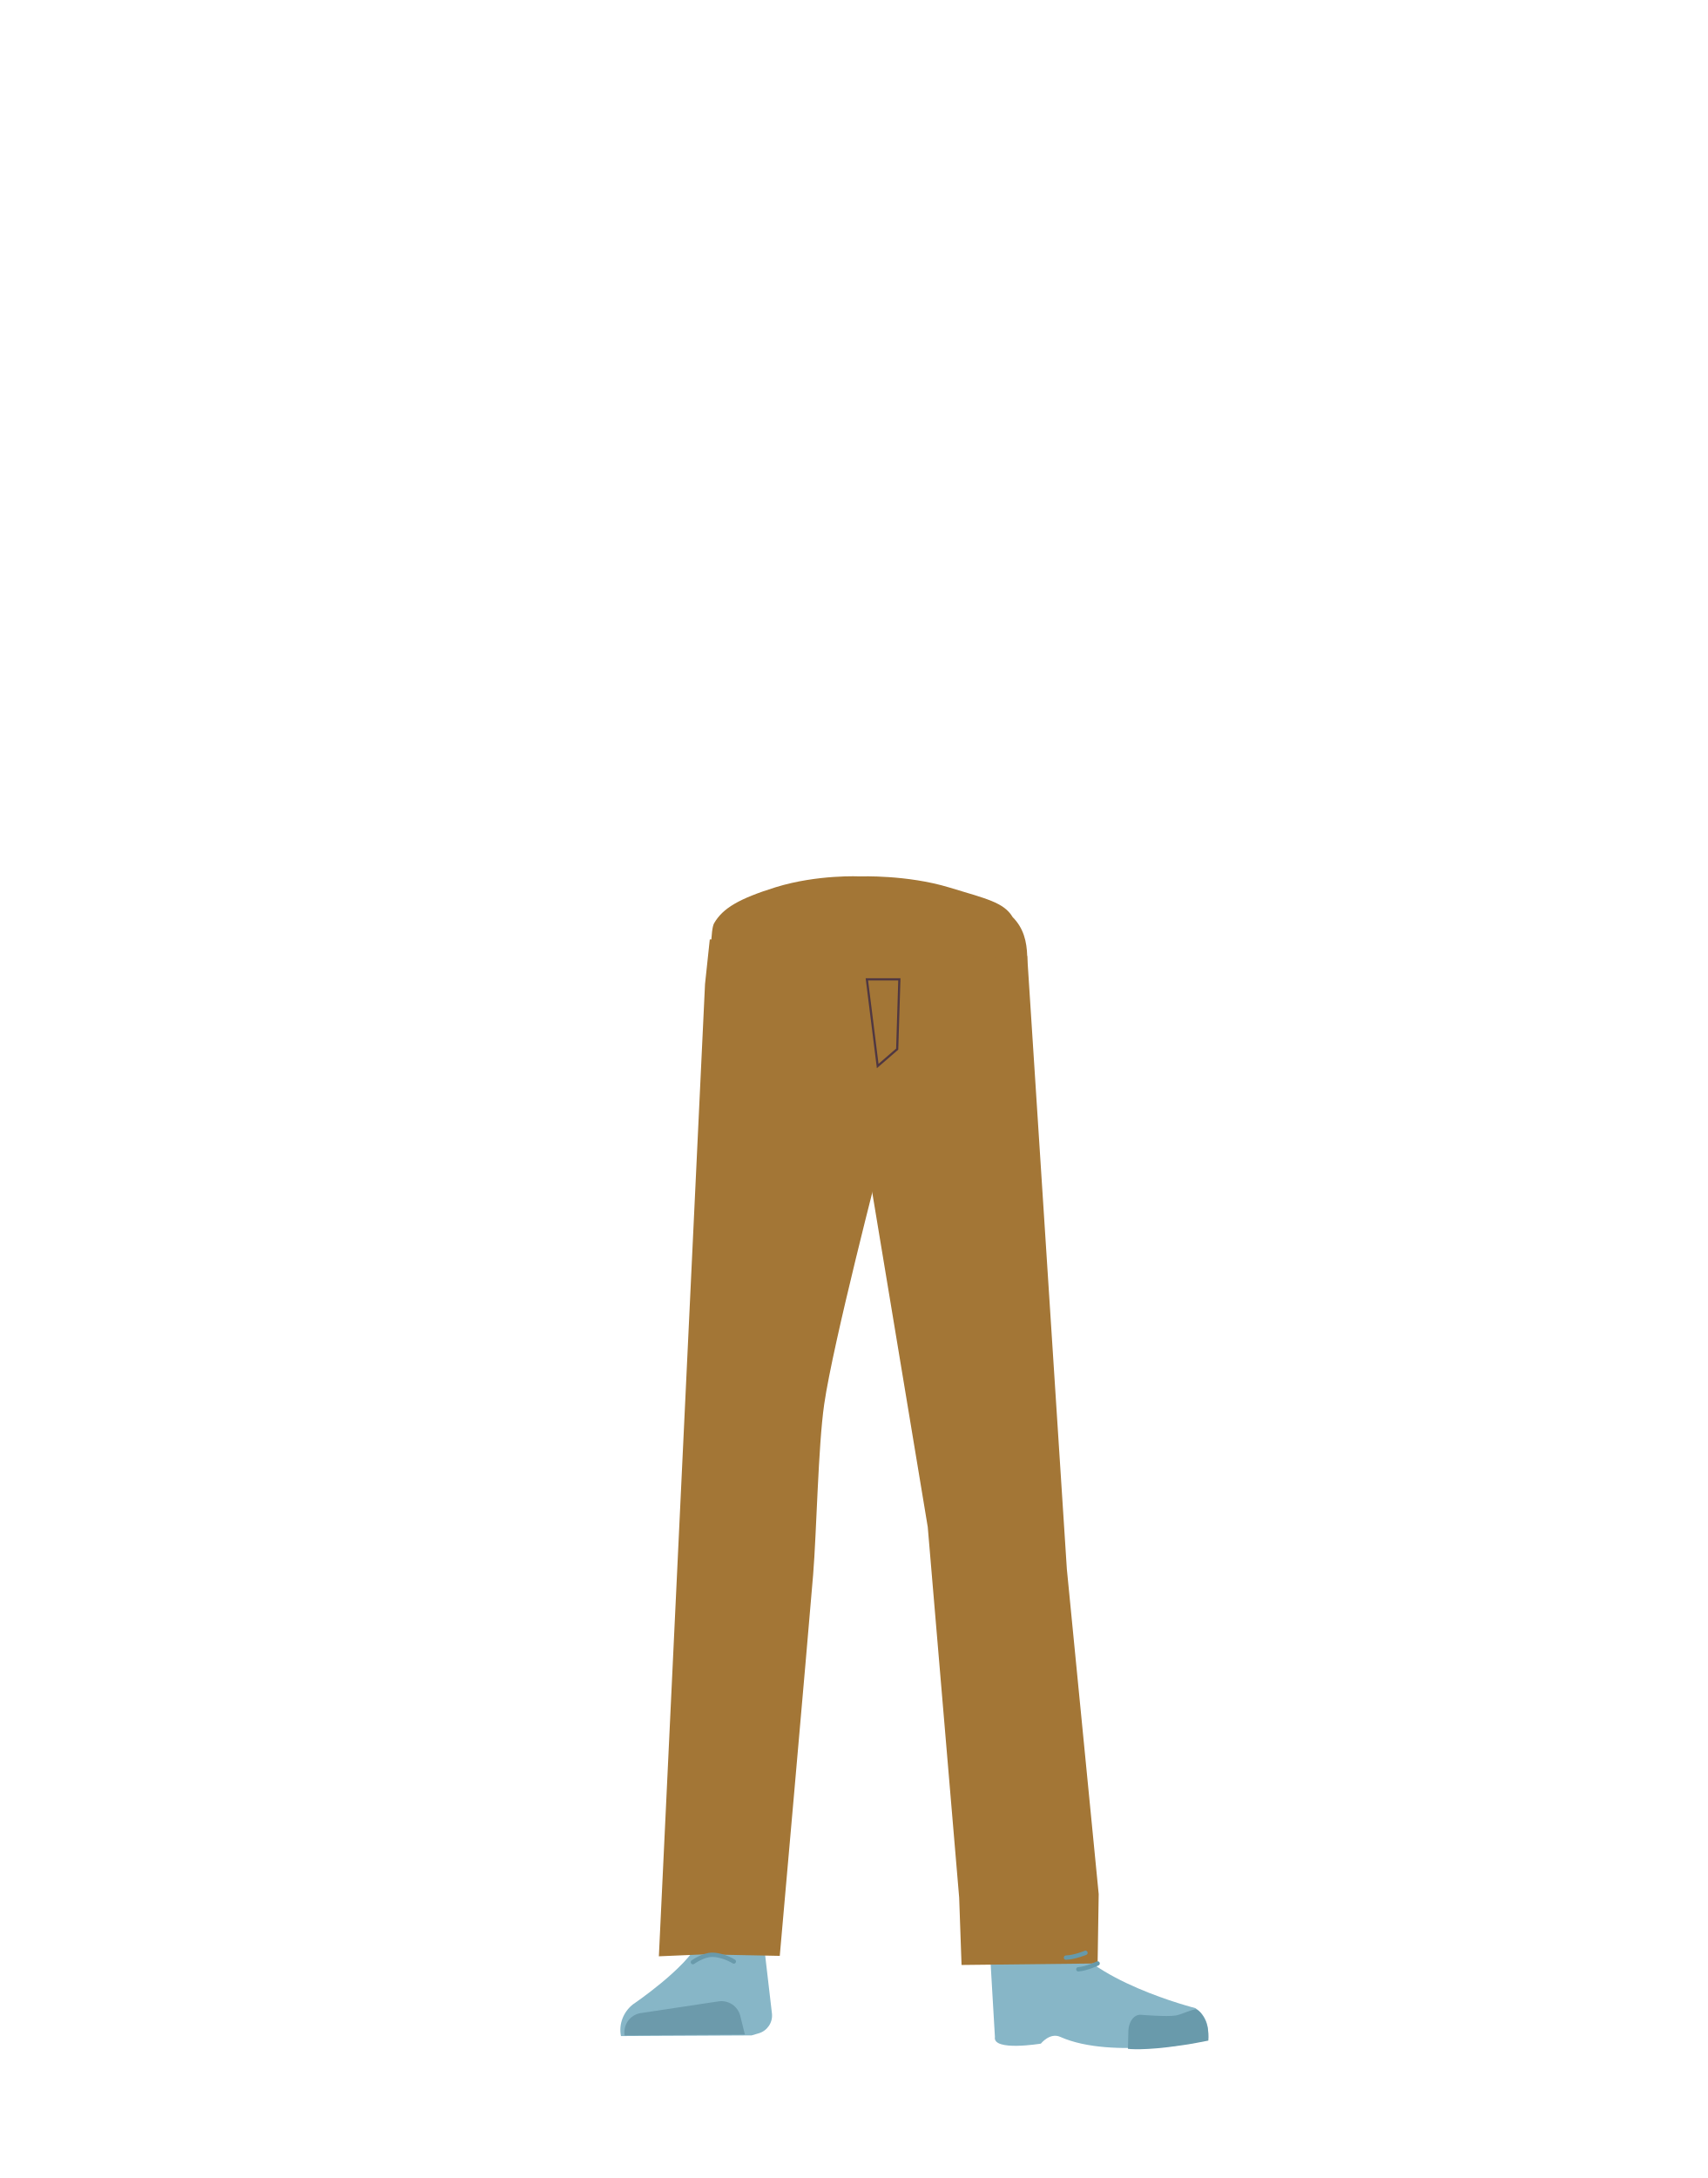
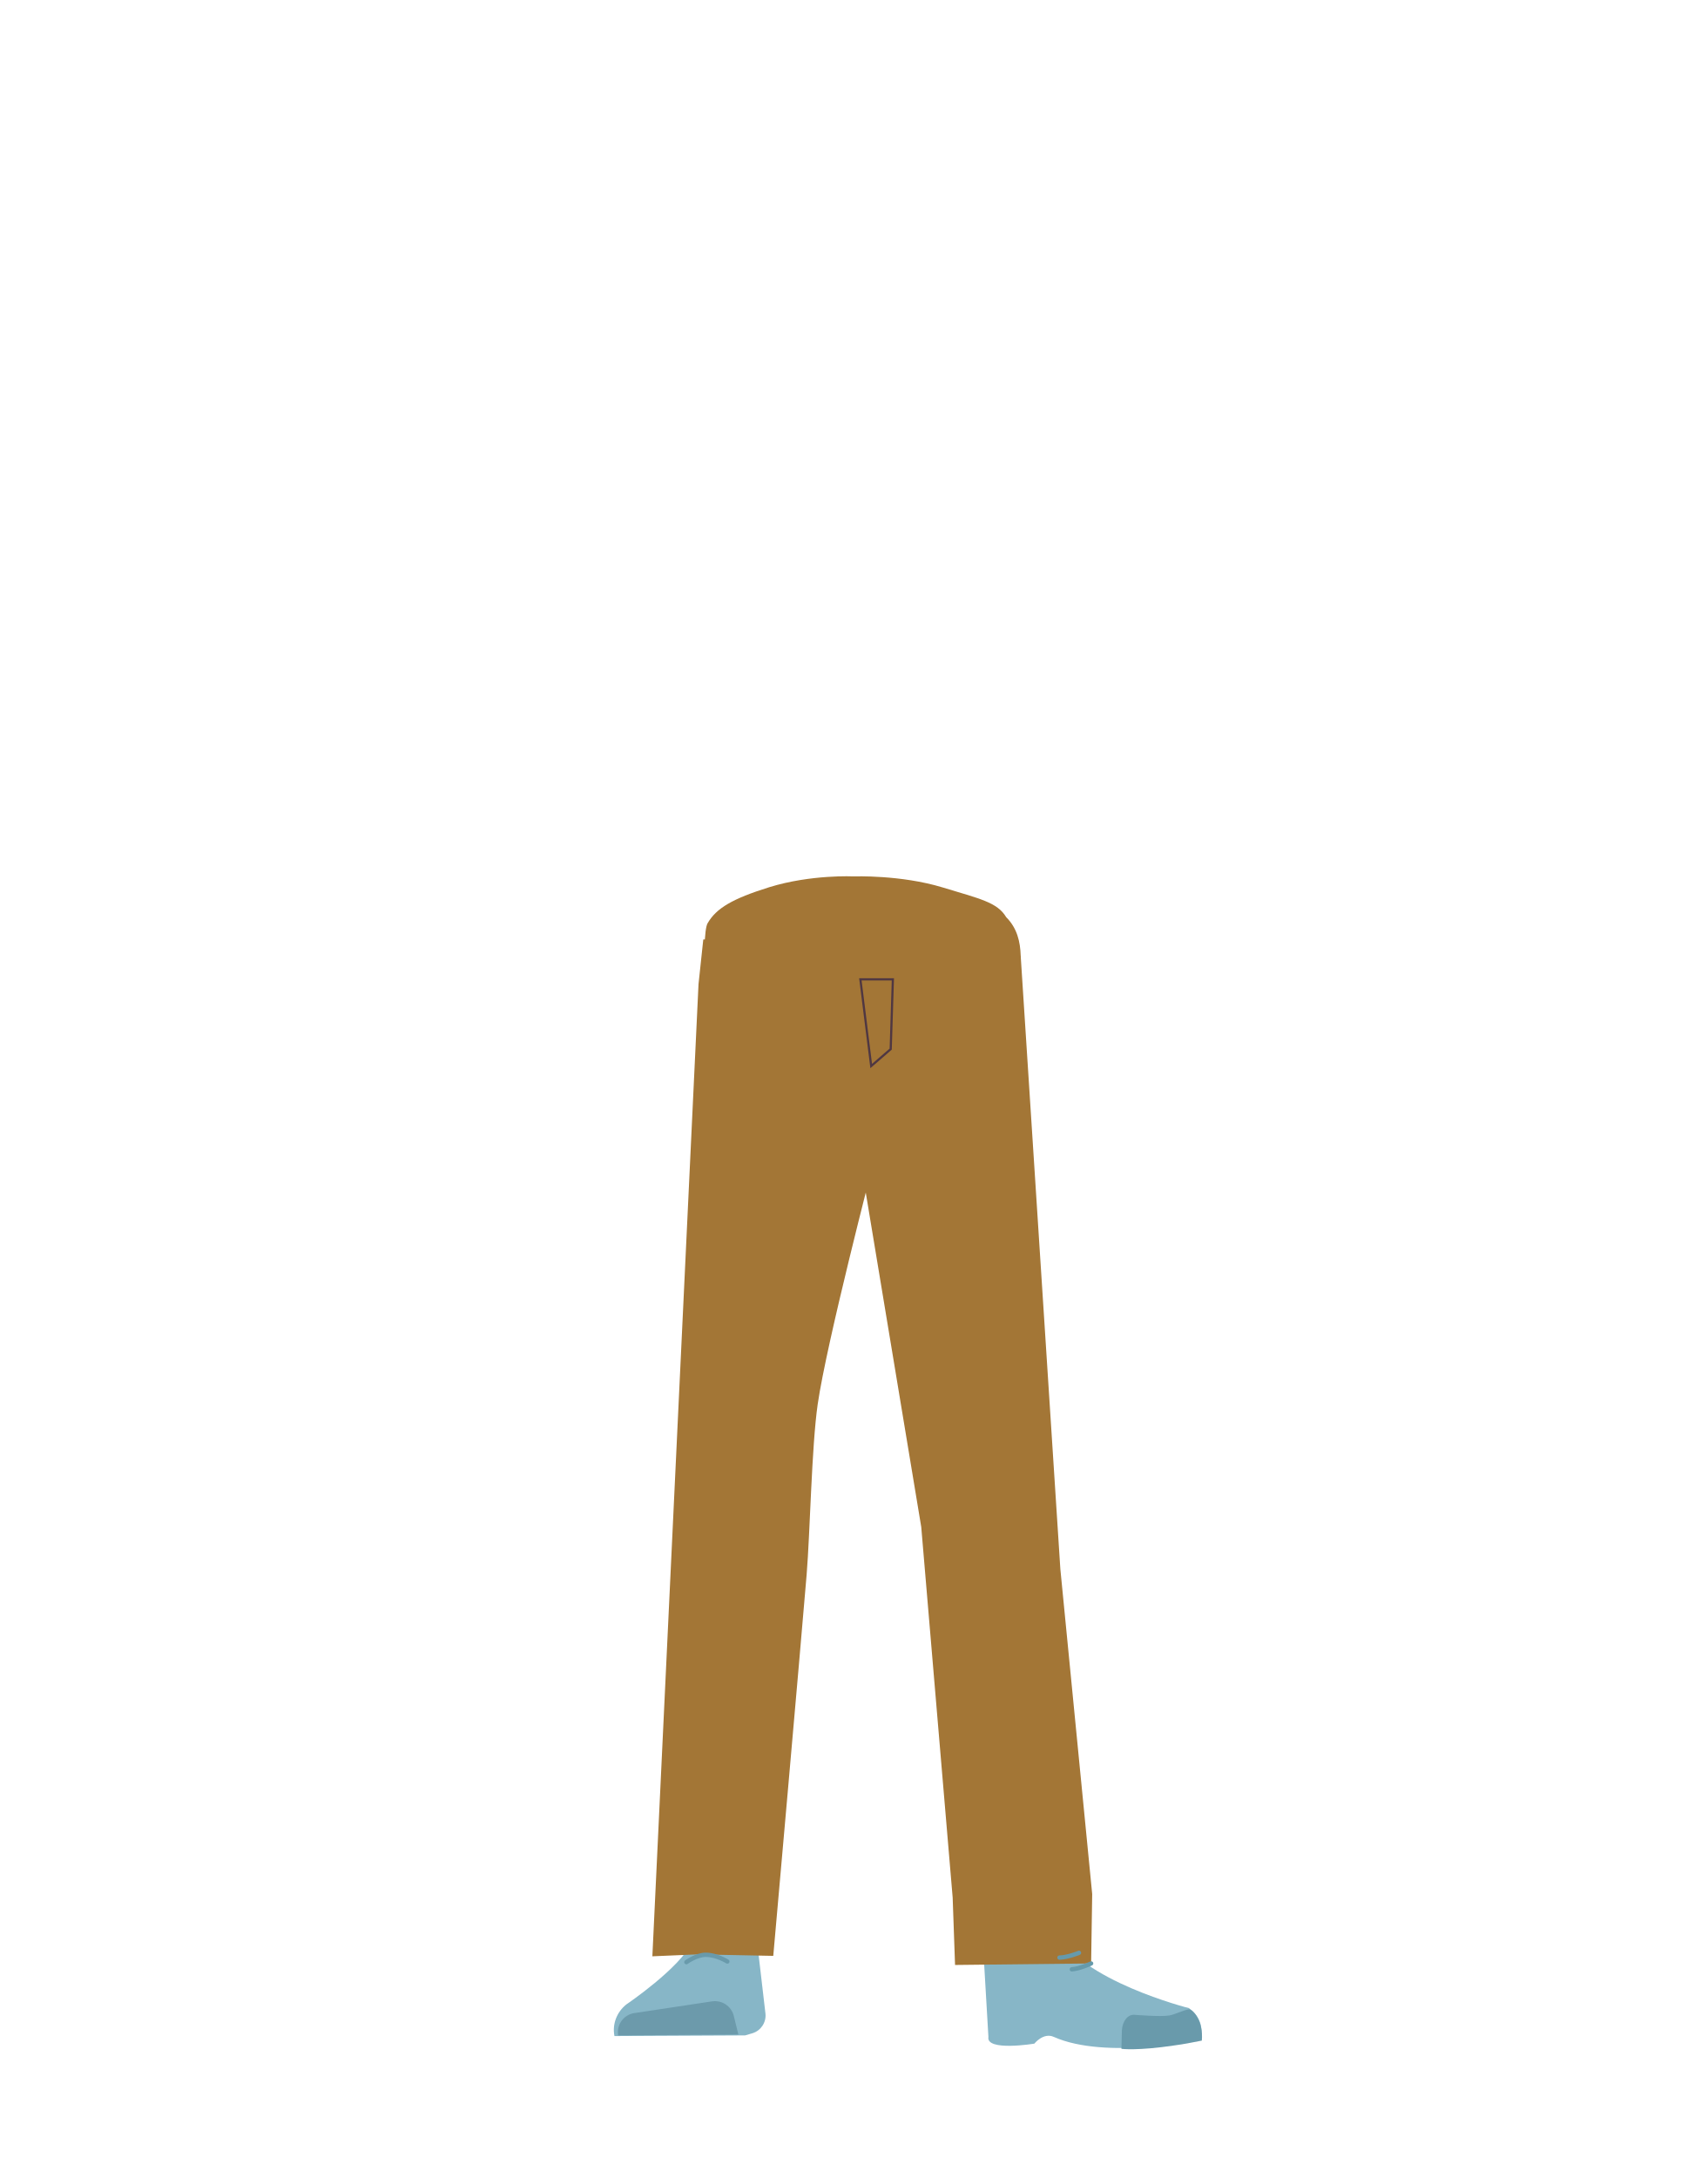
<svg xmlns="http://www.w3.org/2000/svg" version="1.1" id="Calque_1" x="0px" y="0px" viewBox="0 0 788 1005" style="enable-background:new 0 0 788 1005;" xml:space="preserve">
  <style type="text/css">
	.st0{fill:#A37636;}
	.st1{fill:#87B6C7;}
	.st2{fill:#6C9AAB;}
	.st3{fill:#D79072;}
	.st4{fill:#699AAB;}
	.st5{fill:none;stroke:#699AAB;stroke-width:2;stroke-linecap:round;stroke-miterlimit:10;}
	.st6{fill:none;stroke:#669AAB;stroke-width:2;stroke-linecap:round;stroke-miterlimit:10;}
	.st7{fill:none;stroke:#4F3742;stroke-miterlimit:10;}
</style>
  <g id="Calque_7">
-     <path class="st0" d="M347.2,633.4c-13.9-0.2-22.3,6.7-24.9,18.2c0,0-7.1,55.4-8.3,77c-1.9,34.7,2.5,101.6,7.2,136   c1,7.5,3,30.3,3,30.3c0.7,6.8,6.4,11.9,13.2,11.8l0,0c6.7-0.1,12.2-5.2,12.9-11.8c0,0,2.2-26.1,3.5-34.8c4.6-31.3,18-93.5,20-125.1   c1.2-19-0.5-77.5-0.5-77.5C372.6,638.2,359.1,633.9,347.2,633.4L347.2,633.4z" />
-     <path class="st1" d="M336.7,886.8L336.7,886.8c-6.1,0.1-11.5,3.7-14.1,9.2l0,0c-5.9,12.3-30.5,28.9-30.5,28.9   c-4.4,3.5-6.6,9.1-5.5,14.6l0,0l60.3-0.3l3.4-1c3.9-1.2,6.4-5,6-9l-3.5-30C351,891.8,344.3,886.6,336.7,886.8z" />
-     <path class="st2" d="M288.3,939.2L288.3,939.2c-0.8-4.9,2.5-9.5,7.4-10.3c0,0,0.1,0,0.1,0l35.8-5.4c4.6-0.7,9,2.2,10.1,6.8l2.1,8.5   L288.3,939.2z" />
-     <path class="st0" d="M438.1,409.5c17,5.2,25.2,6.8,29.3,13.7c5.1,5.1,6.5,11.4,6.7,17.8c0.6,15.1-9.2,62.8-24,75.5   c-15.1,12.9-89,12.9-104.1,0c-14.9-12.6-17.3-14.9-16.7-30c0.2-6.4-3-54.9,0.3-60.5c4-6.9,11.4-11.3,28.4-16.6   c19.4-6,39.1-5,39.1-5S418.7,403.6,438.1,409.5z" />
-     <path class="st3" d="M486.1,883c-1.2,34,40.1,38.4,40.1,38.4c4.4,3.5-67,21.8-66.6,17.8c0,0,1.5-52-1-65.2   C456.7,864.6,486.8,863,486.1,883z" />
-     <path class="st1" d="M473.2,901.8c6.4-2.2,5.9-6.8,8.5-9.4c1.5-1.5,7.9-3.2,8.8-1.2c10.7,22.7,61.2,35.4,61.2,35.4   c5.4,3.8,6.6,9.1,5.5,14.6l0,0c0,0-43.8,9.4-67.8-1.3c-4.8-2.2-9,3.1-9,3.1s-22.4,3.7-21.2-3.1l-2.5-42.7   C458.4,889.8,462.2,905.6,473.2,901.8z" />
-     <path class="st4" d="M557.7,941.6c0.8-9-4.3-14.7-6-14.4c-2.5,0.3-6.5,2.4-9,2.8c-4,0.7-16-0.3-16-0.3c-3.1-0.3-5.6,2.8-5.9,7.1   l-0.2,8.6c0,0,7.3,1,24.6-1.6C548.2,943.5,557.7,941.6,557.7,941.6z" />
-     <path class="st0" d="M327.6,433.5l-2.2,20.6l-21.3,448.6l21-0.9l34.8,0.7c0,0,12.6-142.1,15.4-175.9c1.6-19.6,2.3-59.1,5.1-78.6   c4.1-28.4,25.8-111.8,25.8-111.8l1.8-103.5L327.6,433.5z" />
-     <polygon class="st0" points="399,443.3 400.7,538.9 428.2,704.6 442.7,875.6 443.8,906.7 506.6,906 507.1,874 492.4,724    474.1,441.1 405.2,443.7  " />
-     <path class="st5" d="M319.8,905.4c0,0,4.7-3.4,8.9-3.4c5.1,0,10,3.1,10,3.1" />
-     <path class="st6" d="M501,901.1c0,0-5.1,2.1-9,2.2" />
-     <path class="st6" d="M506.6,906c0,0-5,2.4-8.9,2.7" />
-     <polygon class="st7" points="405.1,491.9 400.1,451.9 415.1,451.9 414.1,484.1  " />
+     <path class="st0" d="M344.2,633.4c-13.9-0.2-22.3,6.7-24.9,18.2c0,0-7.1,55.4-8.3,77c-1.9,34.7,2.5,101.6,7.2,136   c1,7.5,3,30.3,3,30.3c0.7,6.8,6.4,11.9,13.2,11.8l0,0c6.7-0.1,12.2-5.2,12.9-11.8c0,0,2.2-26.1,3.5-34.8c4.6-31.3,18-93.5,20-125.1   c1.2-19-0.5-77.5-0.5-77.5C369.6,638.2,356.1,633.9,344.2,633.4L344.2,633.4z" />
+     <path class="st1" d="M333.7,886.8L333.7,886.8c-6.1,0.1-11.5,3.7-14.1,9.2l0,0c-5.9,12.3-30.5,28.9-30.5,28.9   c-4.4,3.5-6.6,9.1-5.5,14.6l0,0l60.3-0.3l3.4-1c3.9-1.2,6.4-5,6-9l-3.5-30C348,891.8,341.3,886.6,333.7,886.8z" />
+     <path class="st2" d="M285.3,939.2L285.3,939.2c-0.8-4.9,2.5-9.5,7.4-10.3c0,0,0.1,0,0.1,0l35.8-5.4c4.6-0.7,9,2.2,10.1,6.8l2.1,8.5   L285.3,939.2z" />
+     <path class="st0" d="M435.1,409.5c17,5.2,25.2,6.8,29.3,13.7c5.1,5.1,6.5,11.4,6.7,17.8c0.6,15.1-9.2,62.8-24,75.5   c-15.1,12.9-89,12.9-104.1,0c-14.9-12.6-17.3-14.9-16.7-30c0.2-6.4-3-54.9,0.3-60.5c4-6.9,11.4-11.3,28.4-16.6   c19.4-6,39.1-5,39.1-5S415.7,403.6,435.1,409.5z" />
+     <path class="st3" d="M483.1,883c-1.2,34,40.1,38.4,40.1,38.4c4.4,3.5-67,21.8-66.6,17.8c0,0,1.5-52-1-65.2   C453.7,864.6,483.8,863,483.1,883z" />
+     <path class="st1" d="M470.2,901.8c6.4-2.2,5.9-6.8,8.5-9.4c1.5-1.5,7.9-3.2,8.8-1.2c10.7,22.7,61.2,35.4,61.2,35.4   c5.4,3.8,6.6,9.1,5.5,14.6l0,0c0,0-43.8,9.4-67.8-1.3c-4.8-2.2-9,3.1-9,3.1s-22.4,3.7-21.2-3.1l-2.5-42.7   C455.4,889.8,459.2,905.6,470.2,901.8z" />
+     <path class="st4" d="M554.7,941.6c0.8-9-4.3-14.7-6-14.4c-2.5,0.3-6.5,2.4-9,2.8c-4,0.7-16-0.3-16-0.3c-3.1-0.3-5.6,2.8-5.9,7.1   l-0.2,8.6c0,0,7.3,1,24.6-1.6C545.2,943.5,554.7,941.6,554.7,941.6z" />
+     <path class="st0" d="M324.6,433.5l-2.2,20.6l-21.3,448.6l21-0.9l34.8,0.7c0,0,12.6-142.1,15.4-175.9c1.6-19.6,2.3-59.1,5.1-78.6   c4.1-28.4,25.8-111.8,25.8-111.8l1.8-103.5L324.6,433.5z" />
+     <polygon class="st0" points="396,443.3 397.7,538.9 425.2,704.6 439.7,875.6 440.8,906.7 503.6,906 504.1,874 489.4,724    471.1,441.1 402.2,443.7  " />
+     <path class="st5" d="M316.8,905.4c0,0,4.7-3.4,8.9-3.4c5.1,0,10,3.1,10,3.1" />
+     <path class="st6" d="M498,901.1c0,0-5.1,2.1-9,2.2" />
+     <path class="st6" d="M503.6,906c0,0-5,2.4-8.9,2.7" />
+     <polygon class="st7" points="402.1,491.9 397.1,451.9 412.1,451.9 411.1,484.1  " />
  </g>
</svg>
